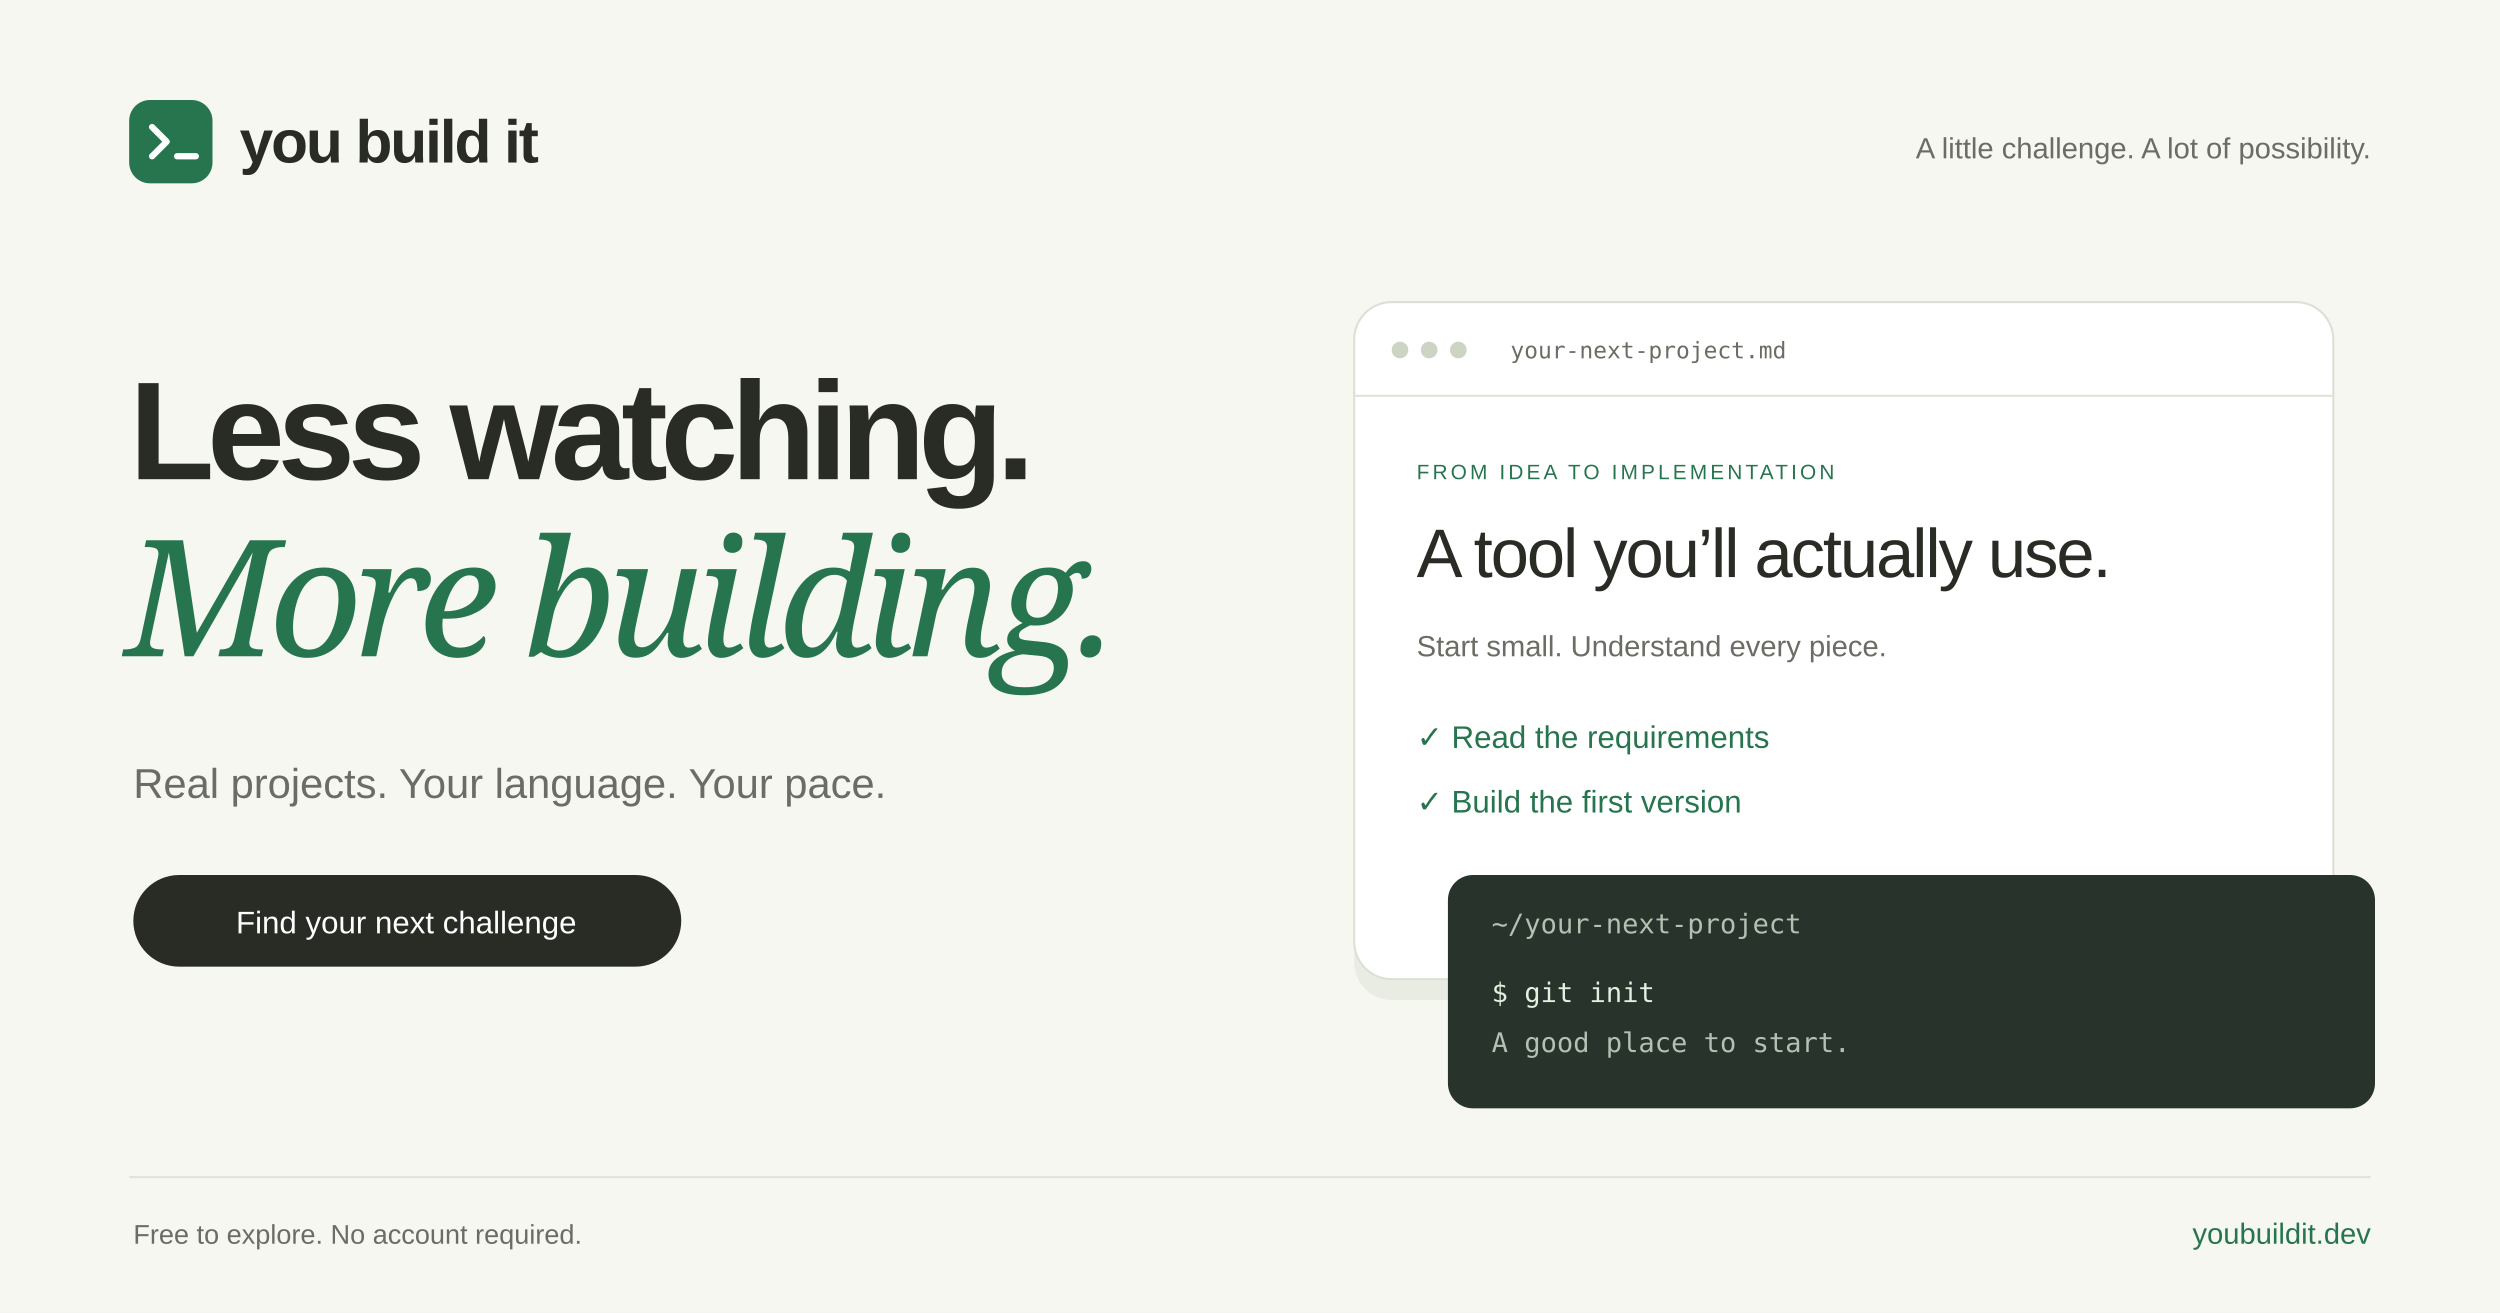
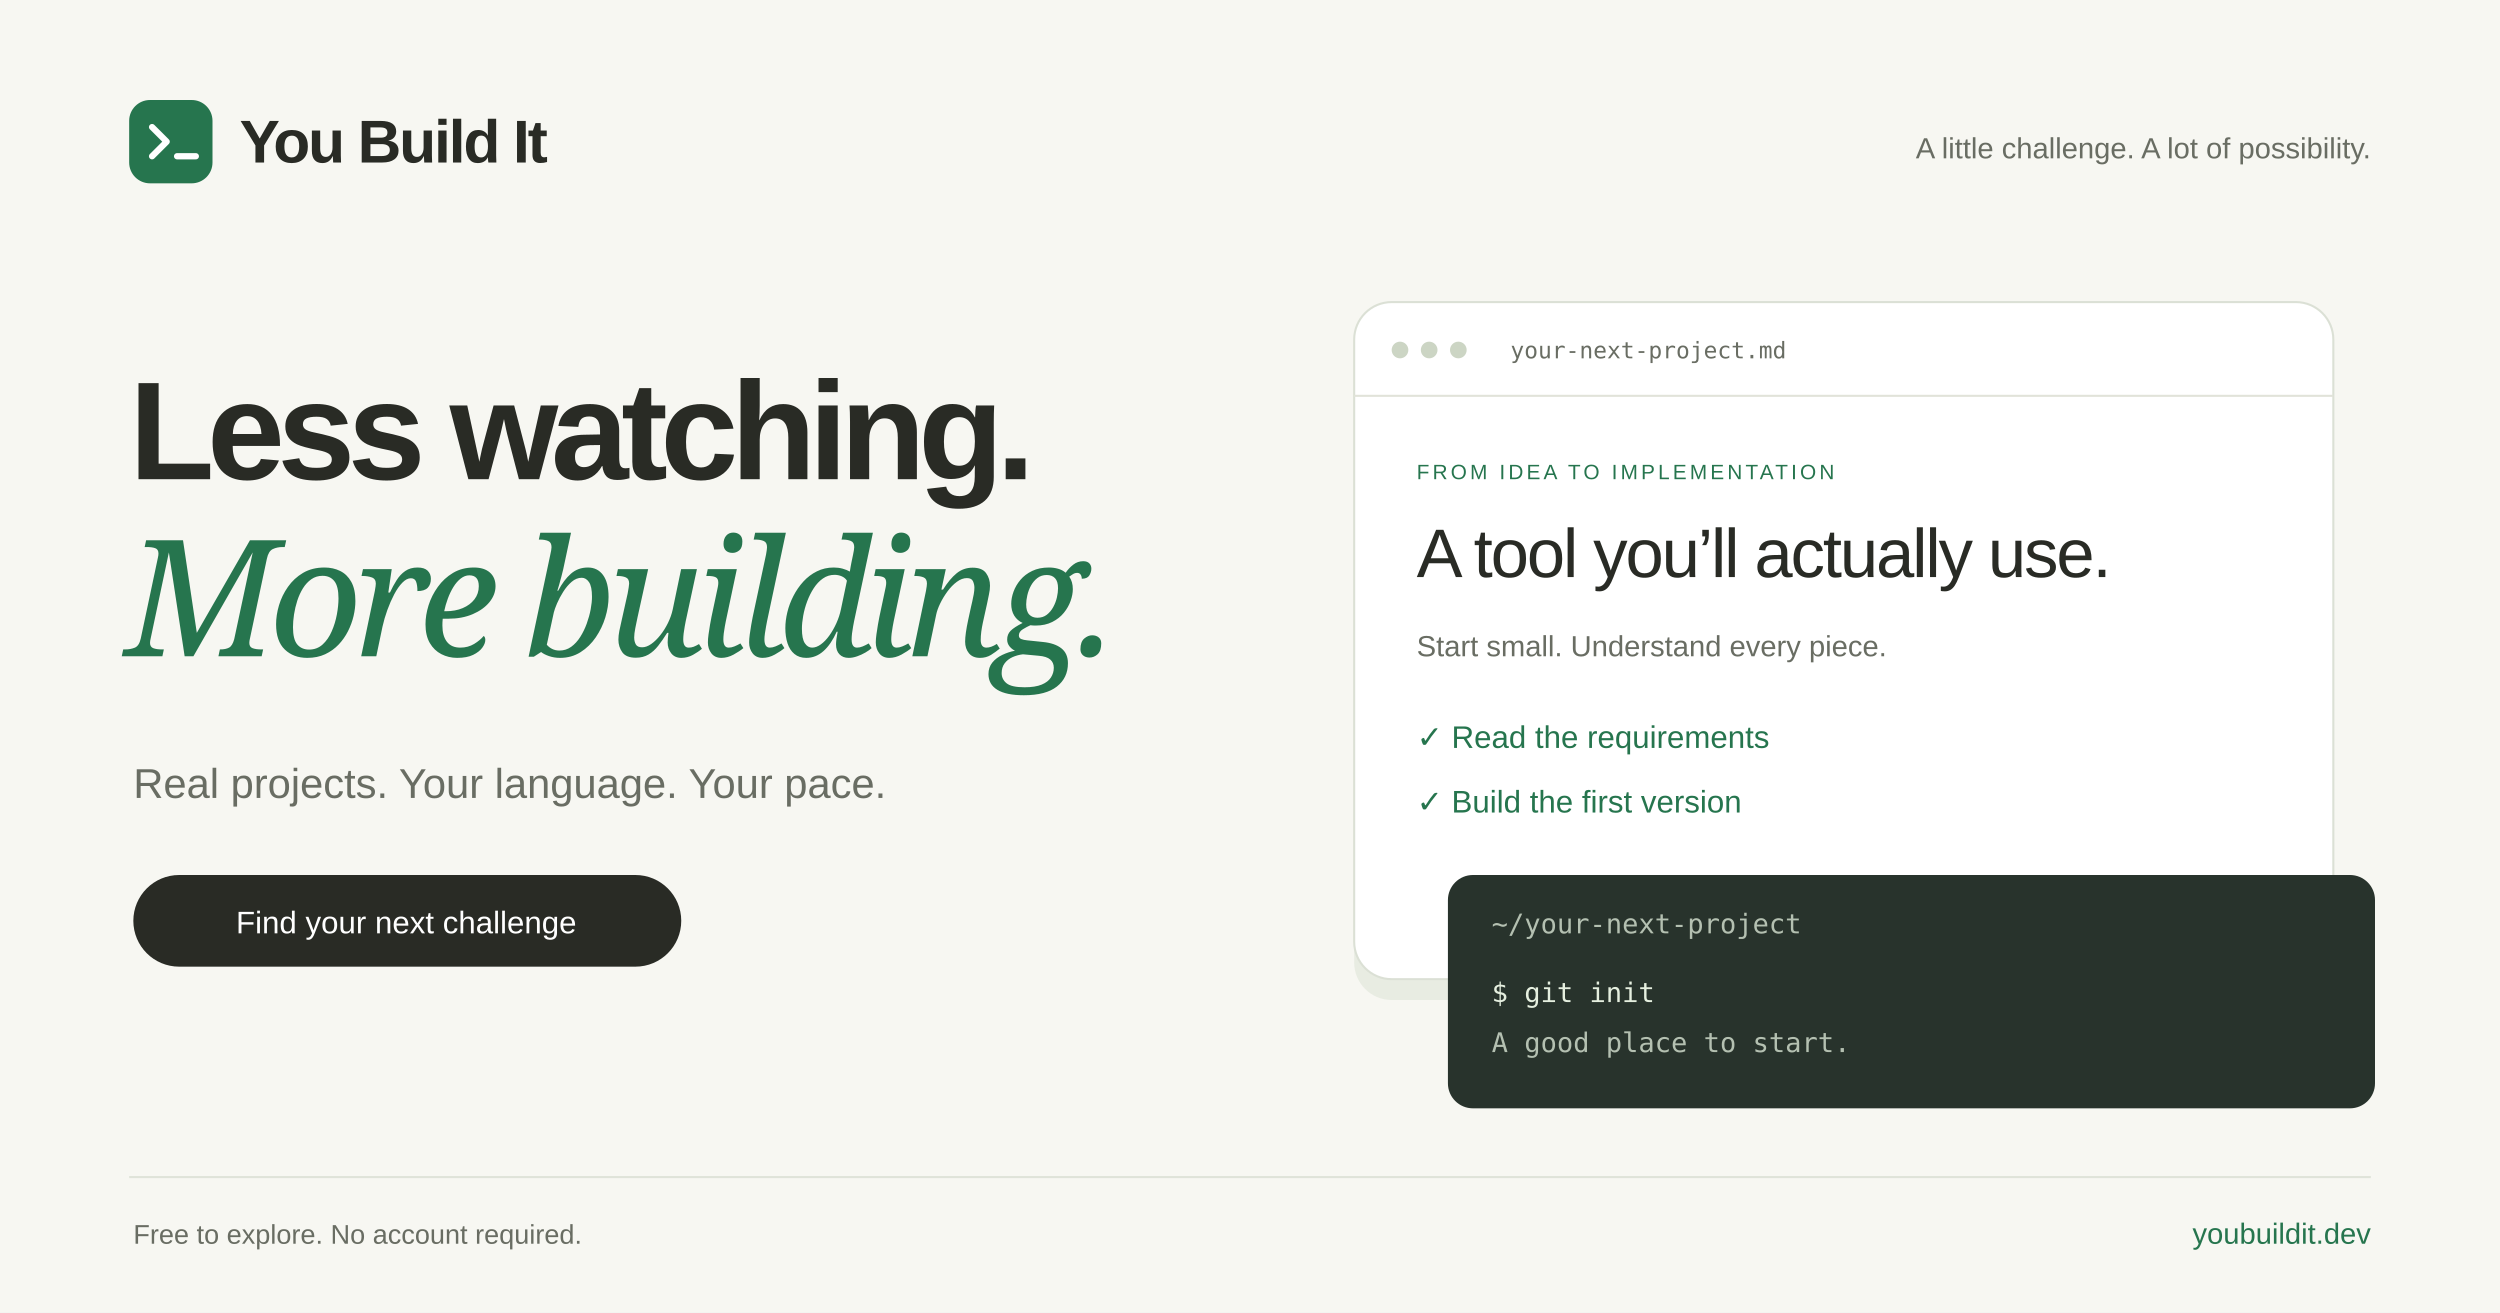
<svg xmlns="http://www.w3.org/2000/svg" width="1200" height="630" viewBox="0 0 1200 630">
  <rect width="1200" height="630" fill="#f7f7f2" />
  <g font-family="Arial, Helvetica, sans-serif" fill="#292b25">
    <rect x="62" y="48" width="40" height="40" rx="10" fill="#26754e" />
    <path d="m73 61 7 7-7 7m12 0h9" fill="none" stroke="white" stroke-width="3" stroke-linecap="round" stroke-linejoin="round" />
-     <text x="115" y="78" font-size="29" font-weight="700" letter-spacing="-1">you build it</text>
+     <text x="115" y="78" font-size="29" font-weight="700" letter-spacing="-1">You Build It</text>
    <text x="1138" y="76" text-anchor="end" font-size="14" fill="#696d63">A little challenge. A lot of possibility.</text>
    <text x="62" y="230" font-size="67" font-weight="600" letter-spacing="-3.5">Less watching.</text>
    <text x="60" y="315" font-family="Georgia, serif" font-style="italic" font-size="78" letter-spacing="-4" fill="#26754e">More building.</text>
    <text x="64" y="383" font-size="20" fill="#696d63">Real projects. Your language. Your pace.</text>
    <rect x="64" y="420" width="263" height="44" rx="22" fill="#292b25" />
    <text x="195" y="448" text-anchor="middle" fill="#fff" font-size="15">Find your next challenge</text>
    <g transform="translate(650 145)">
      <rect x="0" y="10" width="470" height="325" rx="18" fill="#e8ece2" />
      <rect width="470" height="325" rx="18" fill="#fff" stroke="#dbe0d5" />
      <path d="M0 45h470" stroke="#e1e3d9" />
      <g fill="#ccd5c4">
        <circle cx="22" cy="23" r="4" />
        <circle cx="36" cy="23" r="4" />
        <circle cx="50" cy="23" r="4" />
      </g>
      <text x="75" y="27" font-size="11" fill="#696d63" font-family="monospace">your-next-project.md</text>
      <text x="30" y="85" font-size="10" letter-spacing="1.5" fill="#26754e">FROM IDEA TO IMPLEMENTATION</text>
      <text x="30" y="132" font-size="33" letter-spacing="-1">A tool you’ll actually use.</text>
      <text x="30" y="170" font-size="14" fill="#696d63">Start small. Understand every piece.</text>
      <text x="30" y="214" font-size="15" fill="#26754e">✓  Read the requirements</text>
      <text x="30" y="245" font-size="15" fill="#26754e">✓  Build the first version</text>
      <rect x="45" y="275" width="445" height="112" rx="12" fill="#28332c" />
      <g font-family="monospace" font-size="13">
        <text x="66" y="303" fill="#b4c0b1">~/your-next-project</text>
        <text x="66" y="336" fill="#e5efdf">$ git init</text>
        <text x="66" y="360" fill="#b4c0b1">A good place to start.</text>
      </g>
    </g>
    <path d="M62 565h1076" stroke="#dfe3d9" />
    <text x="64" y="597" font-size="13" fill="#696d63">Free to explore. No account required.</text>
    <text x="1138" y="597" text-anchor="end" font-size="14" fill="#26754e">youbuildit.dev</text>
  </g>
</svg>
